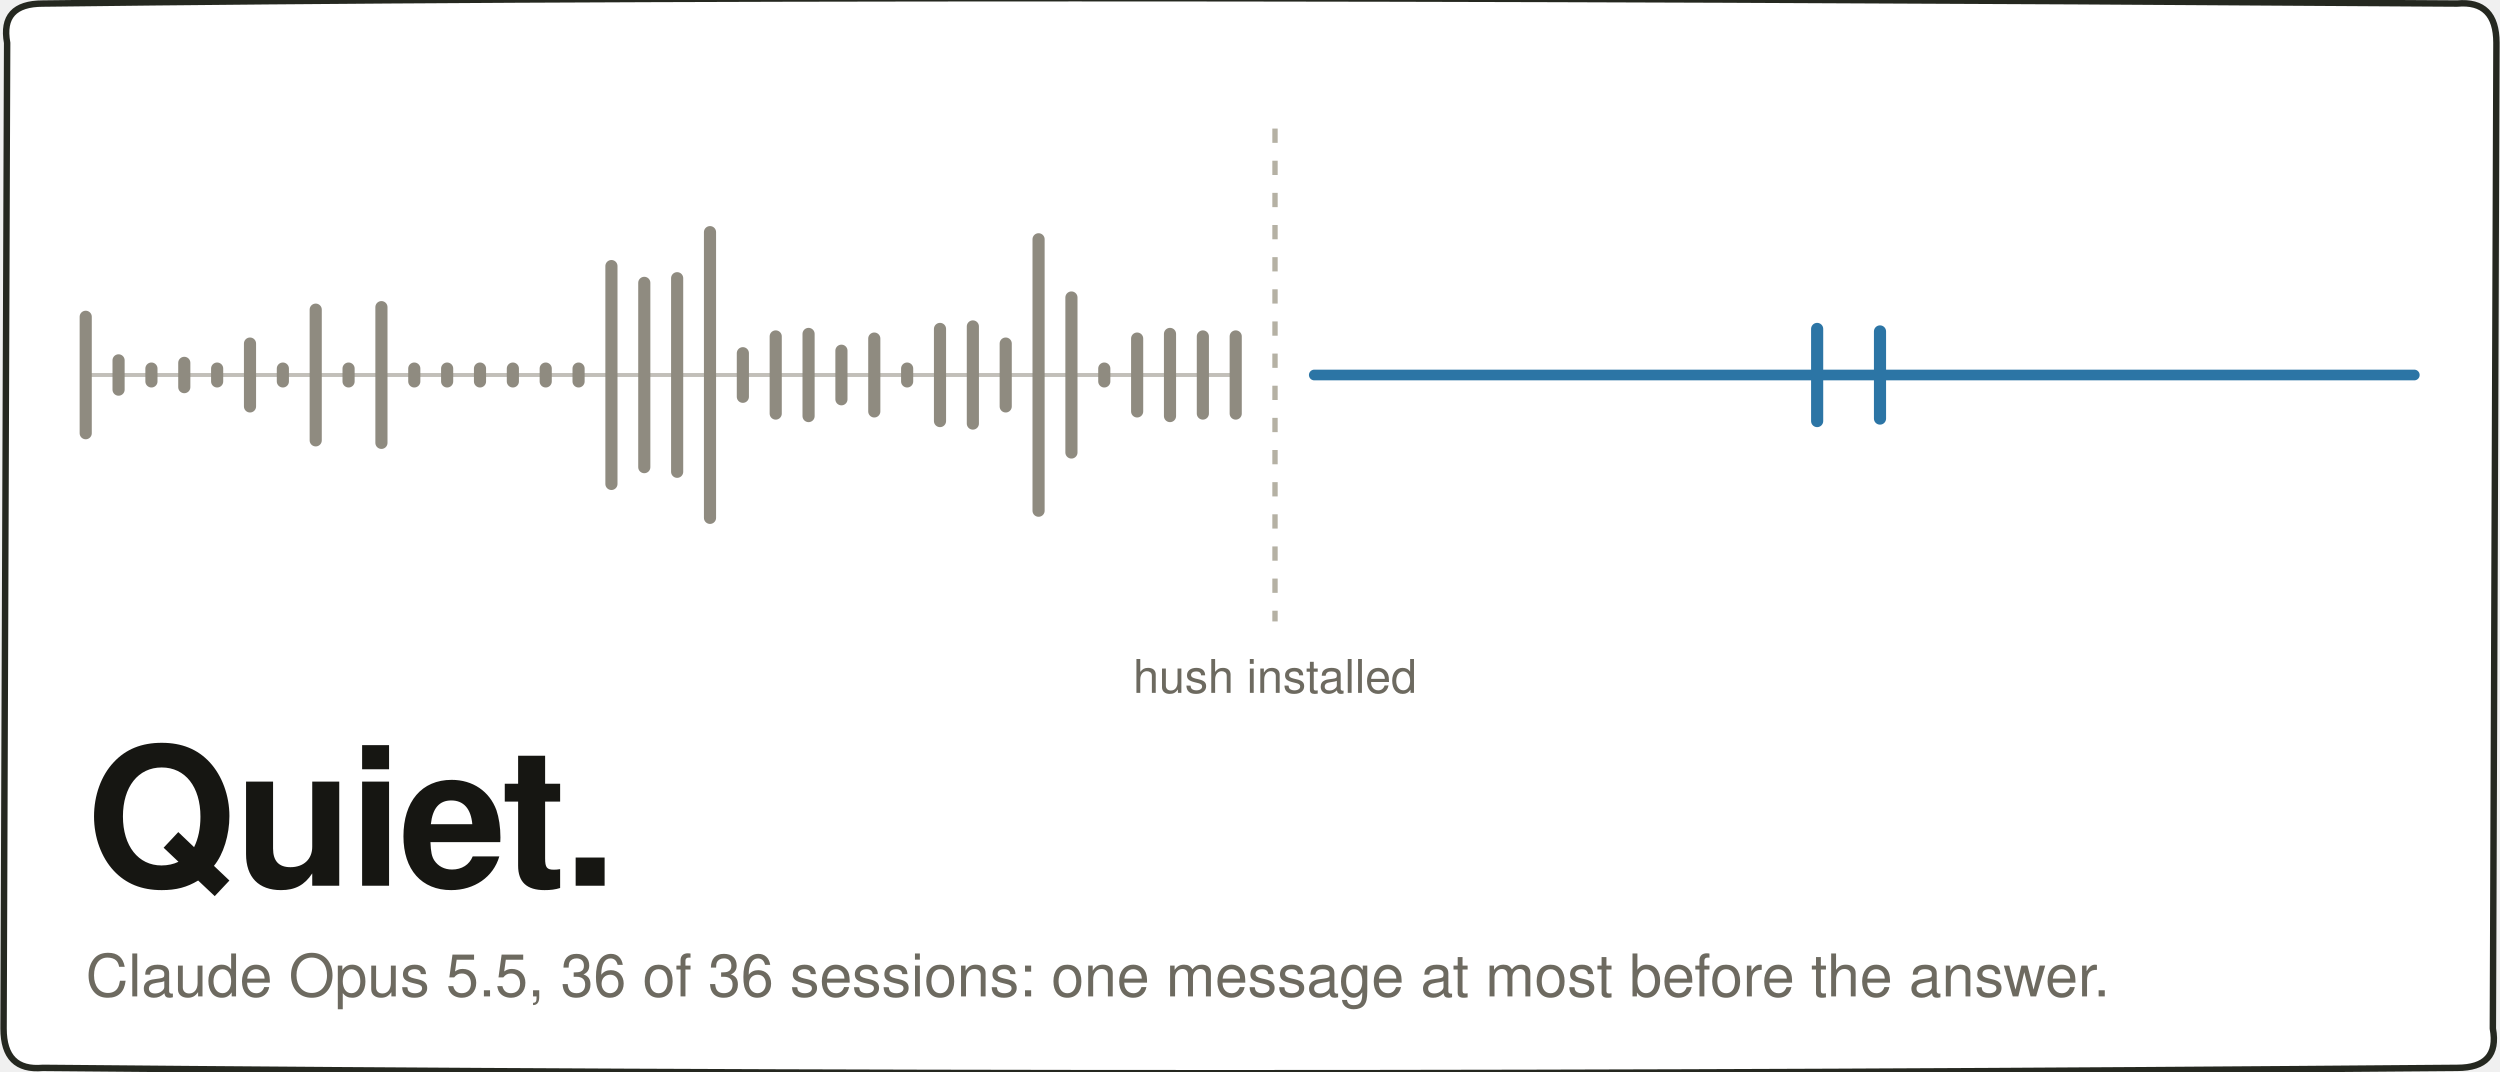
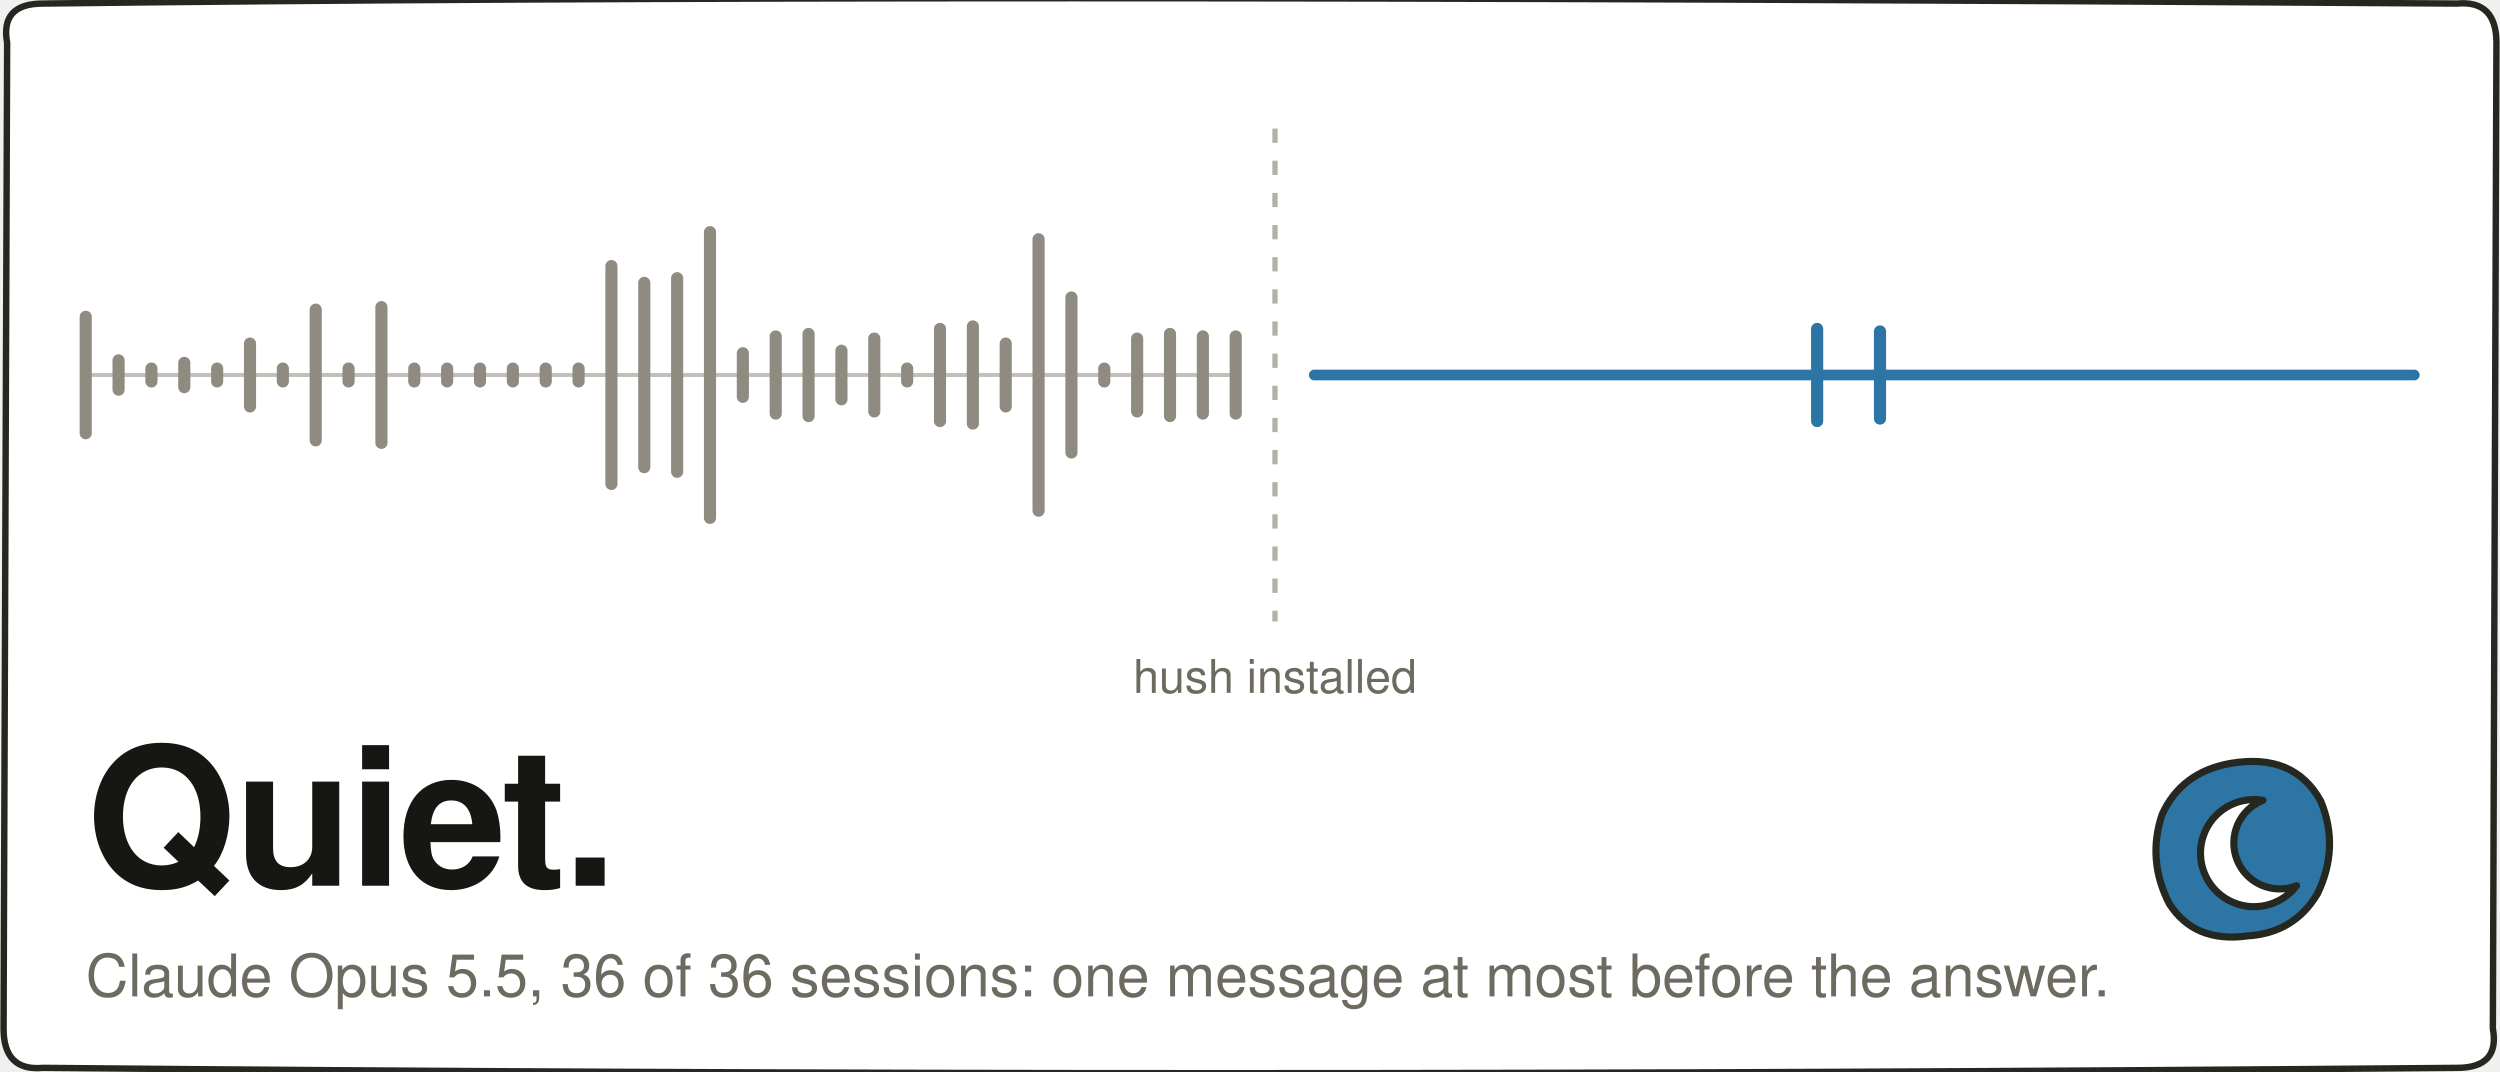
<svg xmlns="http://www.w3.org/2000/svg" viewBox="0 0 700 300" font-family="-apple-system,BlinkMacSystemFont,'Segoe UI',Helvetica,Arial,sans-serif" role="img" aria-label="One spike per recorded session for words of play-by-play before the answer, on Claude Opus 5.5. Left of the hush-installed divider, 36 sessions without the plugin average 15.4 words and reach 59; 28 of them speak at most once. Right of it, 36 sessions of the same nine jobs with hush average 1.0 word; all 36 speak at most once, and 34 say nothing. It reads: Quiet.">
-   <style>.bg{fill:#f2f1ec}.bg{stroke:rgba(20,20,19,.14)}.ink{fill:#161612}.mut{fill:#6d6a60}.wv{stroke:#8f8b80}.md{stroke:#8f8b80}.dv{stroke:#b5b1a4}.ac{stroke:#2c75a5}@media(prefers-color-scheme:dark){.bg{fill:#141413}.bg{stroke:#30363d}.ink{fill:#ffffff}.mut{fill:#b9b9b1}.wv{stroke:#5a5a55}.md{stroke:#5a5a55}.dv{stroke:#3a3a37}.ac{stroke:#79b6de}}.card,.bg{fill:#fff}.ink-frame{stroke:#252820;stroke-width:1.8;stroke-linecap:round;stroke-linejoin:round}text{font-kerning:normal;text-rendering:optimizeLegibility}@media(prefers-color-scheme:dark){.card,.bg{fill:#191c1b}.ink-frame{stroke:#eee9de}}</style>
+   <style>.bg{fill:#f2f1ec}.bg{stroke:rgba(20,20,19,.14)}.ink{fill:#161612}.mut{fill:#6d6a60}.wv{stroke:#8f8b80}.md{stroke:#8f8b80}.dv{stroke:#b5b1a4}.ac{stroke:#2c75a5}@media(prefers-color-scheme:dark){.bg{fill:#141413}.bg{stroke:#30363d}.ink{fill:#ffffff}.mut{fill:#b9b9b1}.wv{stroke:#5a5a55}.md{stroke:#5a5a55}.dv{stroke:#3a3a37}.ac{stroke:#79b6de}}.card,.bg{fill:#fff}.ink-frame{stroke:#252820;stroke-width:1.8;stroke-linecap:round;stroke-linejoin:round}.seal{stroke:#252820}.seal-paper{fill:#fff}text{font-kerning:normal;text-rendering:optimizeLegibility}@media(prefers-color-scheme:dark){.card,.bg{fill:#191c1b}.ink-frame{stroke:#eee9de}.seal{stroke:#eee9de}.seal-paper{fill:#191c1b}}</style>
  <path class="bg ink-frame" d="M12 1 Q252 -2 688 1 Q699 0 699 12 L698 288 Q700 299 688 299 Q336 302 12 299 Q1 300 1 288 L2 12 Q0 1 12 1Z" />
  <line class="md" x1="24" x2="346" y1="105" y2="105" stroke-width="1.1" opacity=".55" />
  <line class="wv" x1="24.0" x2="24.0" y1="88.7" y2="121.3" stroke-width="3.4" stroke-linecap="round" />
  <line class="wv" x1="33.2" x2="33.2" y1="100.9" y2="109.1" stroke-width="3.4" stroke-linecap="round" />
  <line class="wv" x1="42.4" x2="42.4" y1="103.2" y2="106.8" stroke-width="3.4" stroke-linecap="round" />
  <line class="wv" x1="51.6" x2="51.6" y1="101.6" y2="108.4" stroke-width="3.4" stroke-linecap="round" />
  <line class="wv" x1="60.8" x2="60.8" y1="103.2" y2="106.8" stroke-width="3.4" stroke-linecap="round" />
  <line class="wv" x1="70.0" x2="70.0" y1="96.2" y2="113.8" stroke-width="3.4" stroke-linecap="round" />
  <line class="wv" x1="79.2" x2="79.2" y1="103.2" y2="106.8" stroke-width="3.4" stroke-linecap="round" />
  <line class="wv" x1="88.4" x2="88.4" y1="86.7" y2="123.3" stroke-width="3.4" stroke-linecap="round" />
  <line class="wv" x1="97.6" x2="97.6" y1="103.2" y2="106.8" stroke-width="3.4" stroke-linecap="round" />
  <line class="wv" x1="106.8" x2="106.8" y1="86.0" y2="124.0" stroke-width="3.4" stroke-linecap="round" />
  <line class="wv" x1="116.0" x2="116.0" y1="103.2" y2="106.8" stroke-width="3.4" stroke-linecap="round" />
  <line class="wv" x1="125.2" x2="125.2" y1="103.2" y2="106.8" stroke-width="3.4" stroke-linecap="round" />
  <line class="wv" x1="134.4" x2="134.4" y1="103.2" y2="106.8" stroke-width="3.4" stroke-linecap="round" />
  <line class="wv" x1="143.6" x2="143.6" y1="103.2" y2="106.8" stroke-width="3.4" stroke-linecap="round" />
  <line class="wv" x1="152.8" x2="152.8" y1="103.2" y2="106.8" stroke-width="3.4" stroke-linecap="round" />
  <line class="wv" x1="162.0" x2="162.0" y1="103.2" y2="106.8" stroke-width="3.4" stroke-linecap="round" />
  <line class="wv" x1="171.2" x2="171.2" y1="74.5" y2="135.5" stroke-width="3.4" stroke-linecap="round" />
  <line class="wv" x1="180.4" x2="180.4" y1="79.2" y2="130.8" stroke-width="3.4" stroke-linecap="round" />
  <line class="wv" x1="189.6" x2="189.6" y1="77.9" y2="132.1" stroke-width="3.4" stroke-linecap="round" />
  <line class="wv" x1="198.8" x2="198.8" y1="65.0" y2="145.0" stroke-width="3.4" stroke-linecap="round" />
  <line class="wv" x1="208.0" x2="208.0" y1="98.9" y2="111.1" stroke-width="3.4" stroke-linecap="round" />
  <line class="wv" x1="217.2" x2="217.2" y1="94.2" y2="115.8" stroke-width="3.4" stroke-linecap="round" />
  <line class="wv" x1="226.4" x2="226.4" y1="93.5" y2="116.5" stroke-width="3.4" stroke-linecap="round" />
  <line class="wv" x1="235.6" x2="235.6" y1="98.2" y2="111.8" stroke-width="3.4" stroke-linecap="round" />
  <line class="wv" x1="244.8" x2="244.8" y1="94.8" y2="115.2" stroke-width="3.4" stroke-linecap="round" />
  <line class="wv" x1="254.0" x2="254.0" y1="103.2" y2="106.8" stroke-width="3.4" stroke-linecap="round" />
  <line class="wv" x1="263.2" x2="263.2" y1="92.1" y2="117.9" stroke-width="3.4" stroke-linecap="round" />
  <line class="wv" x1="272.4" x2="272.4" y1="91.4" y2="118.6" stroke-width="3.4" stroke-linecap="round" />
  <line class="wv" x1="281.6" x2="281.6" y1="96.2" y2="113.8" stroke-width="3.4" stroke-linecap="round" />
  <line class="wv" x1="290.8" x2="290.8" y1="67.0" y2="143.0" stroke-width="3.4" stroke-linecap="round" />
  <line class="wv" x1="300.0" x2="300.0" y1="83.3" y2="126.7" stroke-width="3.4" stroke-linecap="round" />
  <line class="wv" x1="309.2" x2="309.2" y1="103.2" y2="106.8" stroke-width="3.4" stroke-linecap="round" />
  <line class="wv" x1="318.4" x2="318.4" y1="94.8" y2="115.2" stroke-width="3.4" stroke-linecap="round" />
  <line class="wv" x1="327.6" x2="327.6" y1="93.5" y2="116.5" stroke-width="3.4" stroke-linecap="round" />
  <line class="wv" x1="336.8" x2="336.8" y1="94.2" y2="115.8" stroke-width="3.4" stroke-linecap="round" />
  <line class="wv" x1="346.0" x2="346.0" y1="94.2" y2="115.8" stroke-width="3.4" stroke-linecap="round" />
  <line class="dv" x1="357" x2="357" y1="36" y2="174" stroke-width="1.5" stroke-dasharray="4 5" />
  <text class="mut" x="357" y="194" font-size="13" text-anchor="middle">hush installed</text>
  <line class="ac" x1="368" x2="676" y1="105" y2="105" stroke-width="3" stroke-linecap="round" />
  <line class="ac" x1="508.8" x2="508.8" y1="92.1" y2="117.9" stroke-width="3.4" stroke-linecap="round" />
  <line class="ac" x1="526.4" x2="526.4" y1="92.8" y2="117.2" stroke-width="3.4" stroke-linecap="round" />
  <text class="ink" x="24" y="248" font-size="54" font-weight="800" letter-spacing="-1">Quiet.</text>
  <text class="mut" x="24" y="279" font-size="16.5">Claude Opus 5.5, 36 of 36 sessions: one message at most before the answer.</text>
+   <g transform="translate(628 238) rotate(-8) translate(-32 -32) scale(0.5)" aria-hidden="true">
+     <g class="seal" stroke-width="4" stroke-linecap="round" stroke-linejoin="round">
+       <path d="M64 15Q100 14 111 43Q118 70 102 94Q86 114 60 112Q30 112 19 88Q10 62 22 38Q36 16 64 15Z" fill="#2c75a5" />
+       <path d="M79 38A30 30 0 1 0 91 88A24 24 0 1 1 79 38Z" class="seal-paper" />
+     </g>
+   </g>
</svg>
